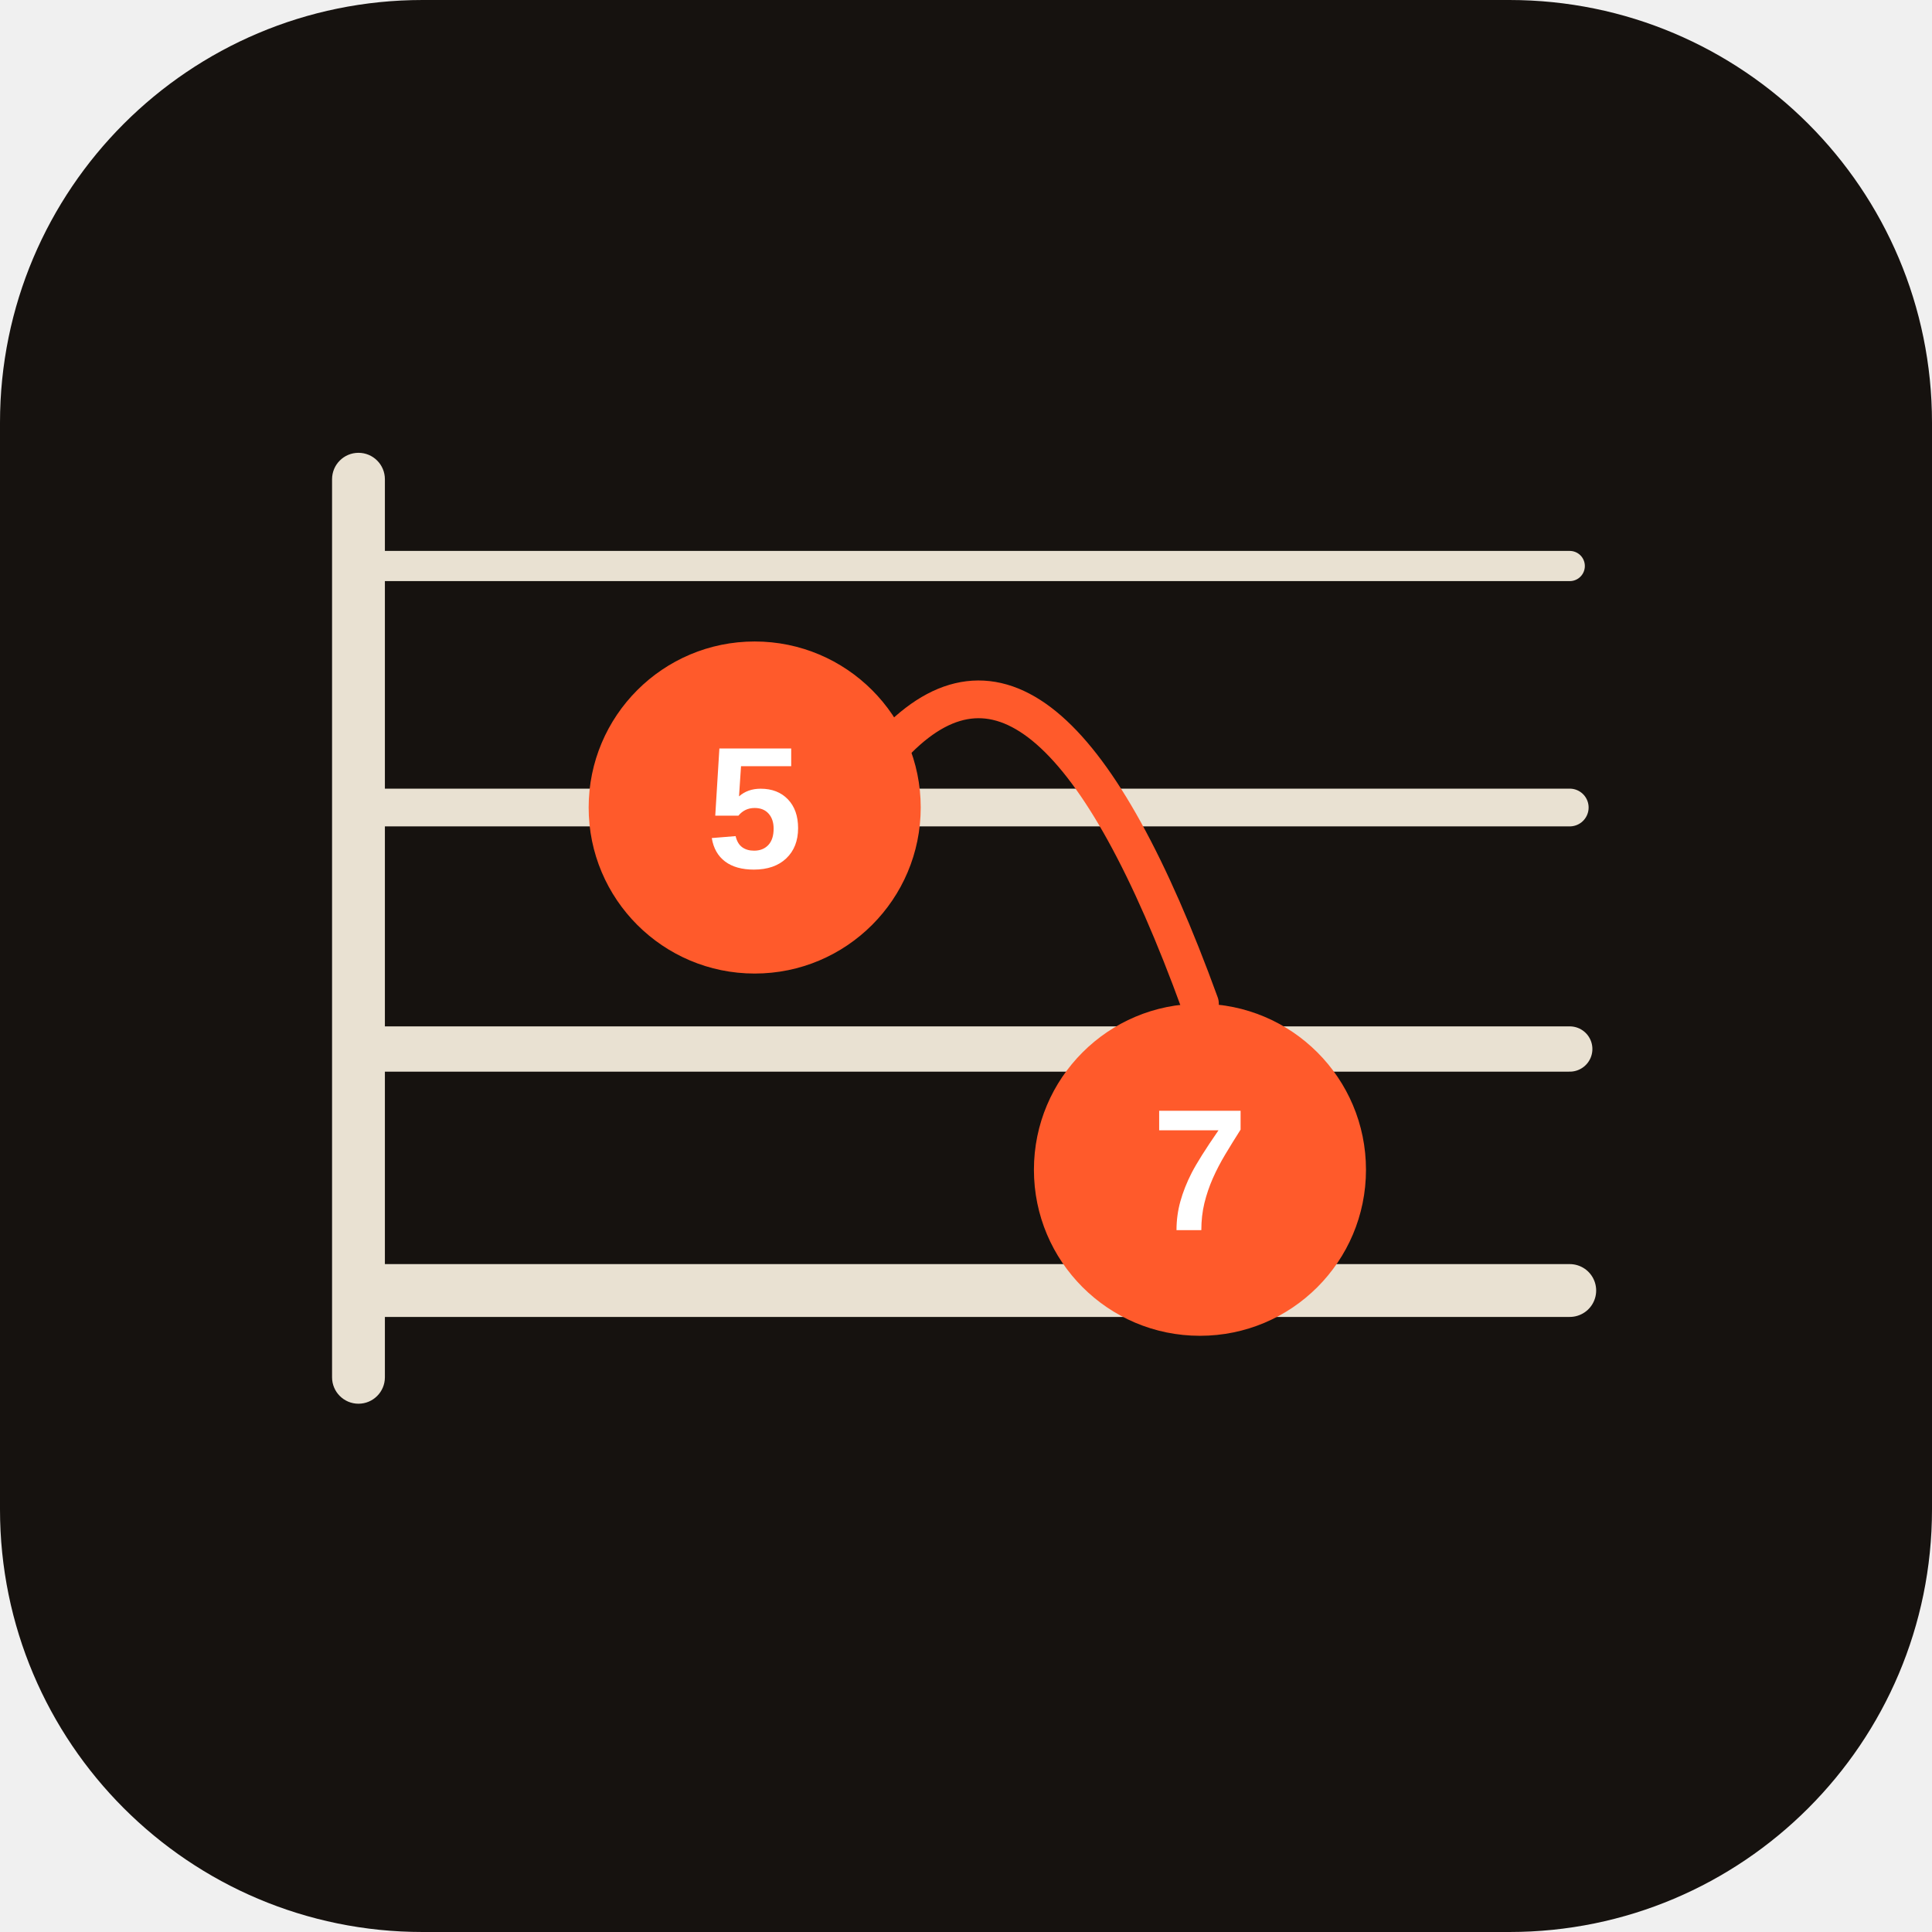
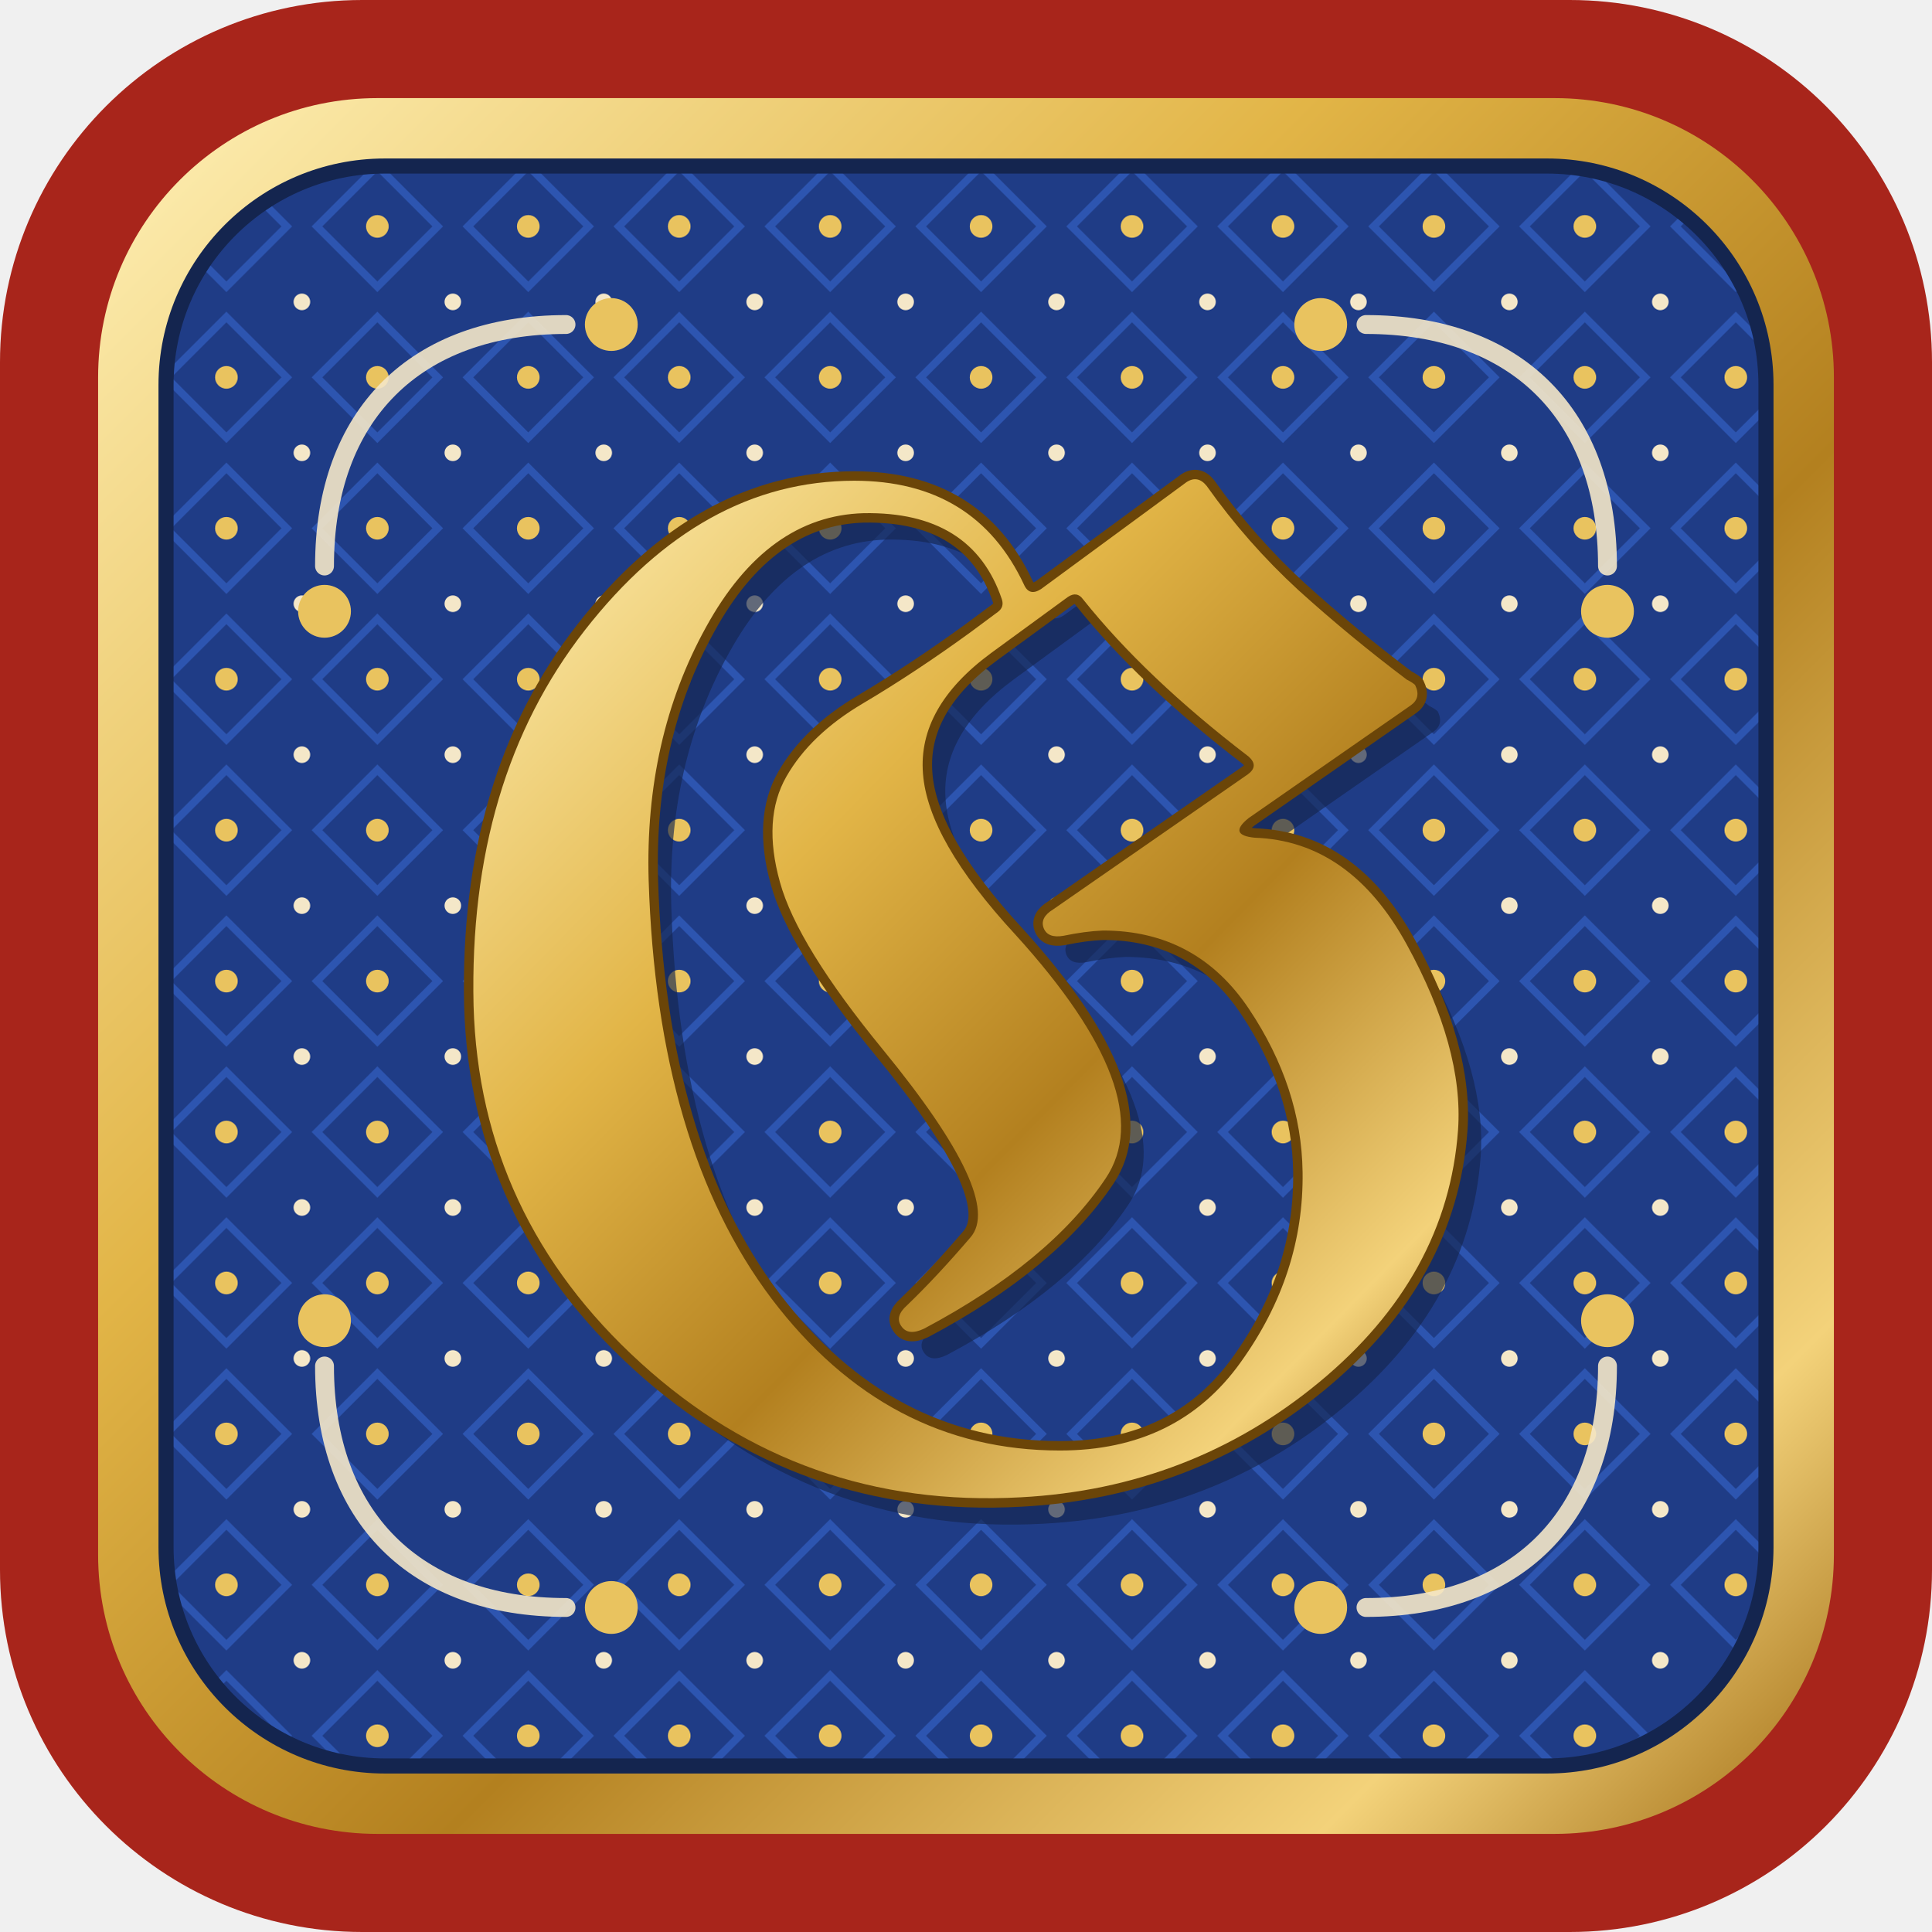
<svg xmlns="http://www.w3.org/2000/svg" viewBox="0 0 512 512">
-   <rect width="512" height="512" rx="112" fill="#16120f" />
-   <g stroke="#e9e1d2" stroke-linecap="round">
-     <line x1="96" y1="150" x2="416" y2="150" stroke-width="8" />
-     <line x1="96" y1="214" x2="416" y2="214" stroke-width="10" />
-     <line x1="96" y1="278" x2="416" y2="278" stroke-width="12" />
-     <line x1="96" y1="342" x2="416" y2="342" stroke-width="14" />
+   <defs>
+     <linearGradient id="gold" x1="0" y1="0" x2="1" y2="1">
+       <stop offset="0" stop-color="#fff1b8" />
+       <stop offset="0.35" stop-color="#e2b547" />
+       <stop offset="0.6" stop-color="#b3801f" />
+       <stop offset="0.85" stop-color="#f3d27a" />
+       <stop offset="1" stop-color="#a06c14" />
+     </linearGradient>
+     <pattern id="diaper" width="40" height="40" patternUnits="userSpaceOnUse">
+       <rect width="40" height="40" fill="#1f3c86" />
+       <path d="M20 4L36 20L20 36L4 20Z" fill="none" stroke="#2d55b0" stroke-width="2" />
+       <circle cx="20" cy="20" r="3" fill="#e9c35f" />
+       <circle cx="0" cy="0" r="2.2" fill="#f4e7c8" />
+       <circle cx="40" cy="0" r="2.2" fill="#f4e7c8" />
+       <circle cx="0" cy="40" r="2.2" fill="#f4e7c8" />
+       <circle cx="40" cy="40" r="2.2" fill="#f4e7c8" />
+     </pattern>
+   </defs>
+   <rect width="512" height="512" rx="96" fill="#a8251b" />
+   <rect x="26" y="26" width="460" height="460" rx="74" fill="url(#gold)" />
+   <rect x="44" y="44" width="424" height="424" rx="58" fill="url(#diaper)" />
+   <rect x="44" y="44" width="424" height="424" rx="58" fill="none" stroke="#14254f" stroke-width="4" />
+   <g fill="none" stroke="#f4e7c8" stroke-width="5" stroke-linecap="round" opacity="0.9">
+     <path d="M86 150c0-40 24-64 64-64" />
+     <path d="M362 86c40 0 64 24 64 64" />
+     <path d="M426 362c0 40-24 64-64 64" />
+     <path d="M150 426c-40 0-64-24-64-64" />
  </g>
-   <rect x="88" y="120" width="14" height="252" rx="7" fill="#e9e1d2" />
-   <circle cx="200" cy="214" r="44" fill="#ff5a2b" />
-   <circle cx="318" cy="310" r="44" fill="#ff5a2b" />
-   <text x="200" y="230" font-family="Arial, Helvetica, sans-serif" font-weight="800" font-size="46" fill="#fff" text-anchor="middle">5</text>
-   <text x="318" y="326" font-family="Arial, Helvetica, sans-serif" font-weight="800" font-size="46" fill="#fff" text-anchor="middle">7</text>
-   <path d="M238 196 q40 -40 80 70" fill="none" stroke="#ff5a2b" stroke-width="10" stroke-linecap="round" />
+   <g fill="#e9c35f">
+     <circle cx="86" cy="162" r="7" />
+     <circle cx="162" cy="86" r="7" />
+     <circle cx="350" cy="86" r="7" />
+     <circle cx="426" cy="162" r="7" />
+     <circle cx="426" cy="350" r="7" />
+     <circle cx="350" cy="426" r="7" />
+     <circle cx="162" cy="426" r="7" />
+     <circle cx="86" cy="350" r="7" />
+   </g>
+   <path d="M319.8 128.8Q330.5 143.9 344.1 156.4Q357.8 168.8 372.8 180.1Q374.2 180.8 375 181.5Q376.7 184.9 373.9 186.9L330.9 216.8Q325.3 221.3 332.5 222Q357.8 222.9 372.8 250.3Q387.9 277.8 386.4 299.4Q383.6 338.2 349.6 366.3Q315.6 394.4 270.5 396.8Q212.4 400 169.8 361.2Q127.1 322.4 125.5 266.5Q124.1 206.6 155 167Q185.9 127.4 226.4 127.4Q258.5 127.4 271.4 155Q272.8 158.1 275.9 156.1L314.4 127.8Q317.4 125.8 319.8 128.8ZM292.3 246.6Q287.5 246.8 281.8 248Q277.7 248.7 276.6 246Q275.5 243.2 279.1 241L330.7 205.2Q333.7 203 330.9 200.5Q303.6 179.6 287 158.8Q285.4 156.6 283 158.2L262.6 173.1Q243.2 187.4 244.6 205Q245.9 222.6 269.1 247.7Q307.8 290.3 293 312.3Q278.2 334.4 244.9 352.1Q240.7 354.1 238.9 351.5Q237 348.9 240.4 345.9Q248.3 338.3 257.2 327.9Q266.2 317.5 234.1 278.3Q211.3 250.5 206.7 233.8Q202 217 208.4 205.8Q214.8 194.6 228.7 186.4Q242.7 178.1 257.4 167.4L264.4 162.2Q266.2 160.9 265.5 158.8Q257.6 135.5 228.9 136Q203.3 136.7 187.1 166.2Q170.8 195.7 171.9 233.3Q174.1 303.9 204.5 344.2Q235 384.4 280.9 384.4Q312.1 384.4 328.8 361Q345.6 337.6 345.2 310.6Q344.9 288.2 331 267.4Q317.1 246.6 292.3 246.6Z" fill="#14254f" transform="translate(6 7)" opacity="0.65" />
+   <path d="M319.8 128.8Q330.5 143.9 344.1 156.4Q357.8 168.8 372.8 180.1Q374.2 180.8 375 181.5Q376.7 184.9 373.9 186.9L330.9 216.8Q325.3 221.3 332.5 222Q357.8 222.9 372.8 250.3Q387.9 277.8 386.4 299.4Q383.6 338.2 349.6 366.3Q315.6 394.4 270.5 396.8Q212.4 400 169.8 361.2Q127.1 322.4 125.5 266.5Q124.1 206.6 155 167Q185.9 127.4 226.4 127.4Q258.5 127.4 271.4 155Q272.8 158.1 275.9 156.1L314.4 127.8Q317.4 125.8 319.8 128.8ZM292.3 246.6Q287.5 246.8 281.8 248Q277.7 248.7 276.6 246Q275.5 243.2 279.1 241L330.7 205.2Q333.7 203 330.9 200.5Q303.6 179.6 287 158.8Q285.4 156.6 283 158.2L262.6 173.1Q243.2 187.4 244.6 205Q245.9 222.6 269.1 247.7Q307.8 290.3 293 312.3Q278.2 334.4 244.9 352.1Q240.7 354.1 238.9 351.5Q237 348.9 240.4 345.9Q248.3 338.3 257.2 327.9Q266.2 317.5 234.1 278.3Q211.3 250.5 206.7 233.8Q202 217 208.4 205.8Q214.8 194.6 228.7 186.4Q242.7 178.1 257.4 167.4L264.4 162.2Q266.2 160.9 265.5 158.8Q257.6 135.5 228.9 136Q203.3 136.7 187.1 166.2Q170.8 195.7 171.9 233.3Q174.1 303.9 204.5 344.2Q235 384.4 280.9 384.4Q312.1 384.4 328.8 361Q345.6 337.6 345.2 310.6Q344.9 288.2 331 267.4Q317.1 246.6 292.3 246.6Z" fill="url(#gold)" stroke="#6b4508" stroke-width="5" stroke-linejoin="round" paint-order="stroke" />
</svg>
